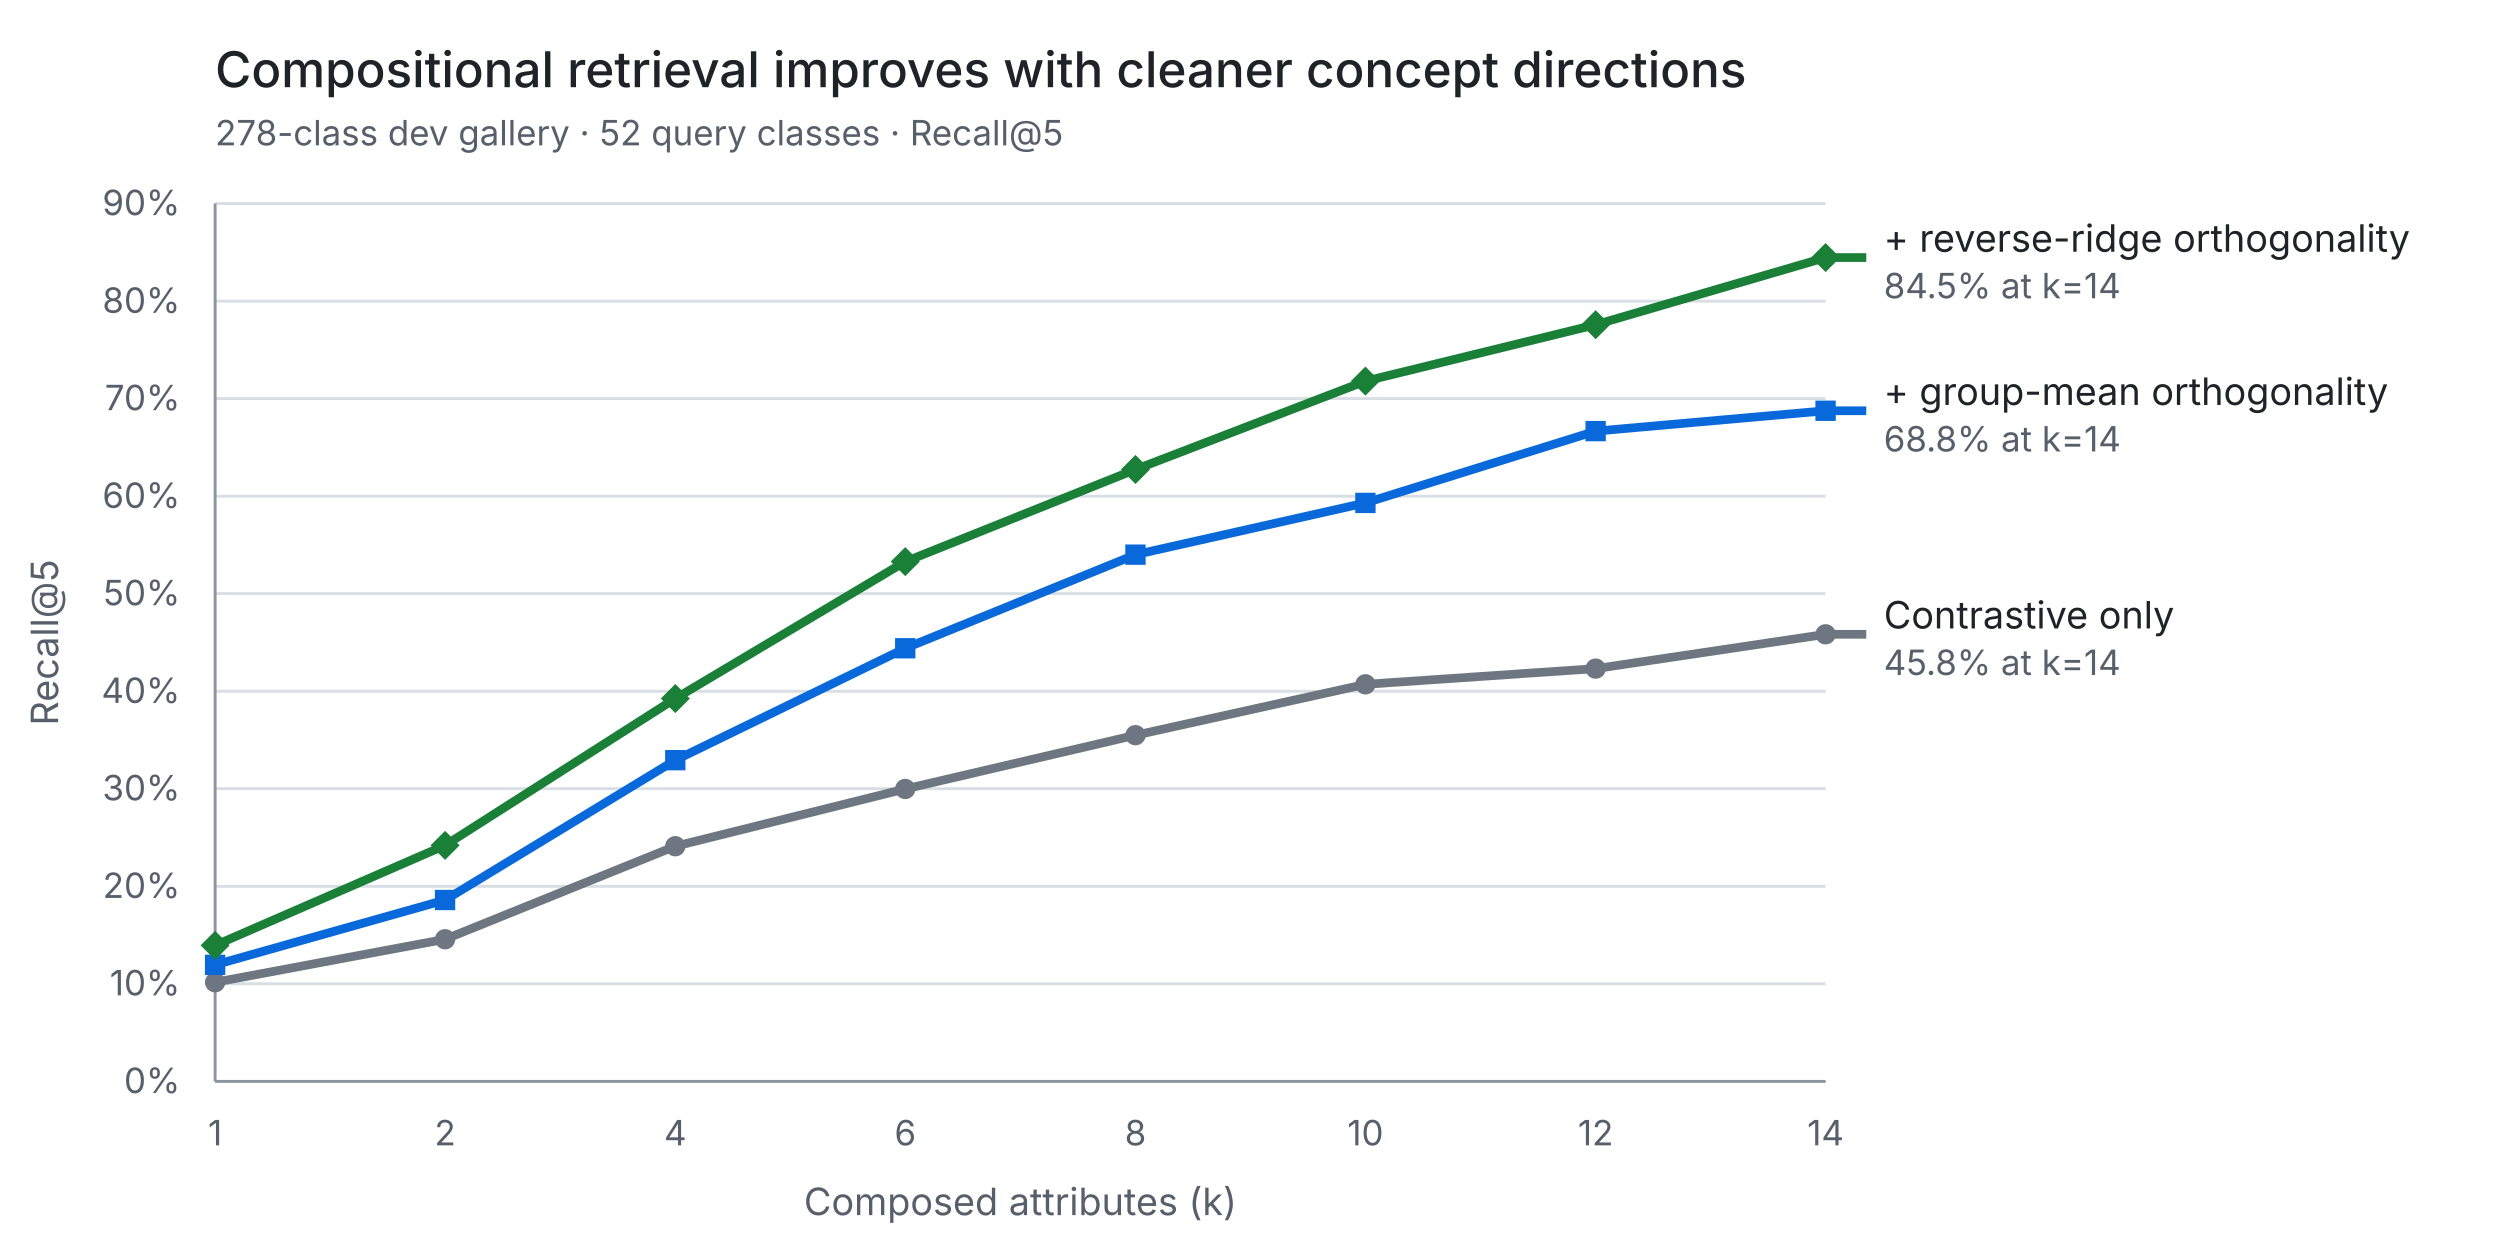
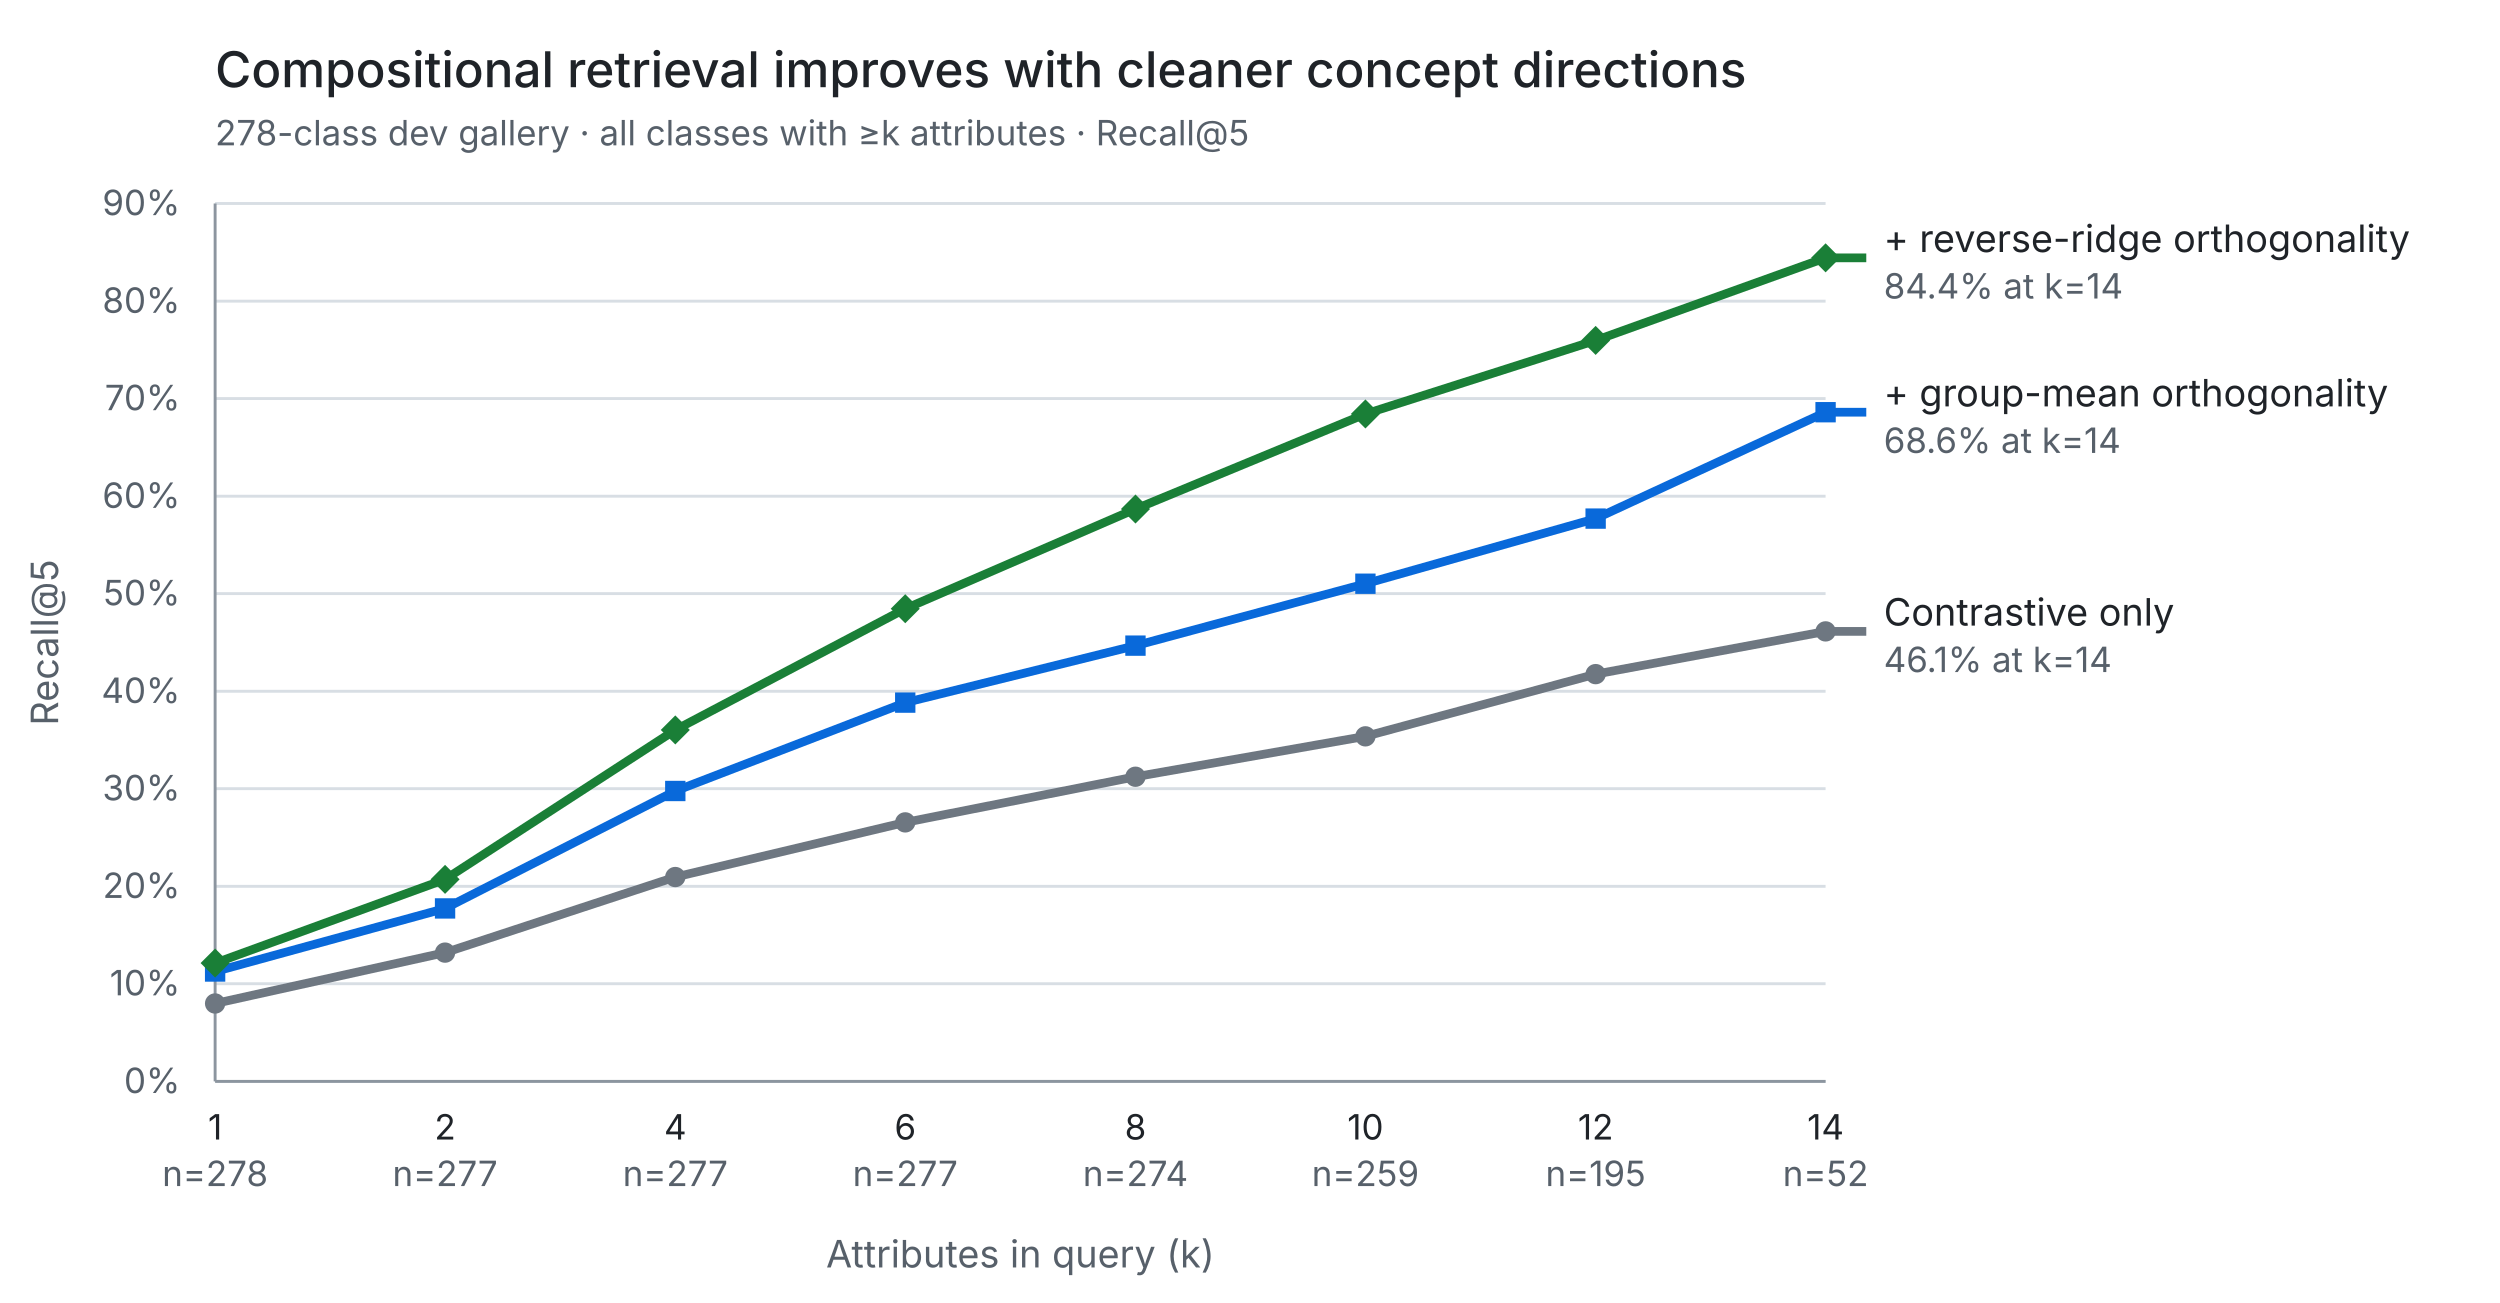
- <svg xmlns="http://www.w3.org/2000/svg" width="860" height="430" viewBox="0 0 860 430" role="img" aria-labelledby="title desc">
+ <svg xmlns="http://www.w3.org/2000/svg" width="860" height="448" viewBox="0 0 860 448" role="img" aria-labelledby="title desc">
  <style>
.text{fill:#1f2328;font-family:-apple-system,BlinkMacSystemFont,Segoe UI,sans-serif}
.muted{fill:#57606a}.grid{stroke:#d8dee4;stroke-width:1}.axis{stroke:#8c959f;stroke-width:1}
.contrastive{stroke:#6e7781}.point.contrastive{fill:#6e7781}
.groupmean{stroke:#0969da}.point.groupmean{fill:#0969da}
.reverse{stroke:#1a7f37}.point.reverse{fill:#1a7f37}
.series{fill:none;stroke-width:3}.point{stroke-width:0}
.label{font-size:13px}.small{font-size:12px}.title{font-size:17px;font-weight:500}
@media(prefers-color-scheme:dark){.text{fill:#e6edf3}.muted{fill:#9da7b1}.grid{stroke:#30363d}.axis{stroke:#6e7681}.contrastive{stroke:#9da7b1}.point.contrastive{fill:#9da7b1}.groupmean{stroke:#58a6ff}.point.groupmean{fill:#58a6ff}.reverse{stroke:#3fb950}.point.reverse{fill:#3fb950}}
</style>
  <text class="text title" x="74" y="30">Compositional retrieval improves with cleaner concept directions</text>
-   <text class="text muted small" x="74" y="50">278-class dev gallery · 52 query classes · Recall@5</text>
+   <text class="text muted small" x="74" y="50">278-class dev gallery · all classes with ≥k attributes · Recall@5</text>
  <line class="grid" x1="74" y1="372.0" x2="628" y2="372.0" />
  <text class="text muted small" x="62" y="376.0" text-anchor="end">0%</text>
  <line class="grid" x1="74" y1="338.4" x2="628" y2="338.4" />
  <text class="text muted small" x="62" y="342.4" text-anchor="end">10%</text>
  <line class="grid" x1="74" y1="304.9" x2="628" y2="304.9" />
  <text class="text muted small" x="62" y="308.9" text-anchor="end">20%</text>
  <line class="grid" x1="74" y1="271.3" x2="628" y2="271.3" />
  <text class="text muted small" x="62" y="275.3" text-anchor="end">30%</text>
  <line class="grid" x1="74" y1="237.8" x2="628" y2="237.8" />
  <text class="text muted small" x="62" y="241.8" text-anchor="end">40%</text>
  <line class="grid" x1="74" y1="204.2" x2="628" y2="204.2" />
  <text class="text muted small" x="62" y="208.2" text-anchor="end">50%</text>
  <line class="grid" x1="74" y1="170.7" x2="628" y2="170.7" />
  <text class="text muted small" x="62" y="174.7" text-anchor="end">60%</text>
  <line class="grid" x1="74" y1="137.1" x2="628" y2="137.1" />
  <text class="text muted small" x="62" y="141.1" text-anchor="end">70%</text>
  <line class="grid" x1="74" y1="103.6" x2="628" y2="103.6" />
  <text class="text muted small" x="62" y="107.6" text-anchor="end">80%</text>
  <line class="grid" x1="74" y1="70.0" x2="628" y2="70.0" />
  <text class="text muted small" x="62" y="74.0" text-anchor="end">90%</text>
  <line class="axis" x1="74" y1="70" x2="74" y2="372" />
  <line class="axis" x1="74" y1="372" x2="628" y2="372" />
-   <text class="text muted small" x="74.0" y="394" text-anchor="middle">1</text>
-   <text class="text muted small" x="153.1" y="394" text-anchor="middle">2</text>
-   <text class="text muted small" x="232.3" y="394" text-anchor="middle">4</text>
-   <text class="text muted small" x="311.4" y="394" text-anchor="middle">6</text>
-   <text class="text muted small" x="390.6" y="394" text-anchor="middle">8</text>
-   <text class="text muted small" x="469.7" y="394" text-anchor="middle">10</text>
-   <text class="text muted small" x="548.9" y="394" text-anchor="middle">12</text>
-   <text class="text muted small" x="628.0" y="394" text-anchor="middle">14</text>
-   <text class="text muted label" x="351.0" y="418" text-anchor="middle">Composed attributes (k)</text>
+   <text class="text small" x="74.0" y="392" text-anchor="middle">1</text>
+   <text class="text muted small" x="74.0" y="408" text-anchor="middle">n=278</text>
+   <text class="text small" x="153.1" y="392" text-anchor="middle">2</text>
+   <text class="text muted small" x="153.1" y="408" text-anchor="middle">n=277</text>
+   <text class="text small" x="232.3" y="392" text-anchor="middle">4</text>
+   <text class="text muted small" x="232.3" y="408" text-anchor="middle">n=277</text>
+   <text class="text small" x="311.4" y="392" text-anchor="middle">6</text>
+   <text class="text muted small" x="311.4" y="408" text-anchor="middle">n=277</text>
+   <text class="text small" x="390.6" y="392" text-anchor="middle">8</text>
+   <text class="text muted small" x="390.6" y="408" text-anchor="middle">n=274</text>
+   <text class="text small" x="469.7" y="392" text-anchor="middle">10</text>
+   <text class="text muted small" x="469.7" y="408" text-anchor="middle">n=259</text>
+   <text class="text small" x="548.9" y="392" text-anchor="middle">12</text>
+   <text class="text muted small" x="548.9" y="408" text-anchor="middle">n=195</text>
+   <text class="text small" x="628.0" y="392" text-anchor="middle">14</text>
+   <text class="text muted small" x="628.0" y="408" text-anchor="middle">n=52</text>
+   <text class="text muted label" x="351.0" y="436" text-anchor="middle">Attributes in query (k)</text>
  <text class="text muted label" transform="translate(20 221.0) rotate(-90)" text-anchor="middle">Recall@5</text>
-   <path class="series contrastive" d="M 74.0 337.9 L 153.1 323.1 L 232.3 291.1 L 311.4 271.4 L 390.6 252.9 L 469.7 235.4 L 548.9 230.0 L 628.0 218.2" />
-   <circle class="point contrastive" cx="74.0" cy="337.9" r="3.5" />
-   <circle class="point contrastive" cx="153.1" cy="323.1" r="3.5" />
-   <circle class="point contrastive" cx="232.3" cy="291.1" r="3.5" />
-   <circle class="point contrastive" cx="311.4" cy="271.4" r="3.5" />
-   <circle class="point contrastive" cx="390.6" cy="252.9" r="3.5" />
-   <circle class="point contrastive" cx="469.7" cy="235.4" r="3.5" />
-   <circle class="point contrastive" cx="548.9" cy="230.0" r="3.5" />
-   <circle class="point contrastive" cx="628.0" cy="218.2" r="3.5" />
-   <line class="series contrastive" x1="628" y1="218.2" x2="642" y2="218.2" />
-   <text class="text label" x="648" y="216.2">Contrastive only</text>
-   <text class="text muted small" x="648" y="232.2">45.8% at k=14</text>
-   <path class="series groupmean" d="M 74.0 331.9 L 153.1 309.6 L 232.3 261.5 L 311.4 223.0 L 390.6 190.8 L 469.7 173.0 L 548.9 148.3 L 628.0 141.3" />
-   <rect class="point groupmean" x="70.5" y="328.4" width="7" height="7" />
-   <rect class="point groupmean" x="149.6" y="306.1" width="7" height="7" />
-   <rect class="point groupmean" x="228.8" y="258.0" width="7" height="7" />
-   <rect class="point groupmean" x="307.9" y="219.5" width="7" height="7" />
-   <rect class="point groupmean" x="387.1" y="187.3" width="7" height="7" />
-   <rect class="point groupmean" x="466.2" y="169.5" width="7" height="7" />
-   <rect class="point groupmean" x="545.4" y="144.8" width="7" height="7" />
-   <rect class="point groupmean" x="624.5" y="137.8" width="7" height="7" />
-   <line class="series groupmean" x1="628" y1="141.3" x2="642" y2="141.3" />
-   <text class="text label" x="648" y="139.3">+ group-mean orthogonality</text>
-   <text class="text muted small" x="648" y="155.3">68.8% at k=14</text>
-   <path class="series reverse" d="M 74.0 325.2 L 153.1 290.8 L 232.3 240.3 L 311.4 193.2 L 390.6 161.5 L 469.7 131.1 L 548.9 111.7 L 628.0 88.6" />
-   <path class="point reverse" d="M 74.0 320.2 L 79.0 325.2 L 74.0 330.2 L 69.0 325.2 Z" />
-   <path class="point reverse" d="M 153.1 285.8 L 158.1 290.8 L 153.1 295.8 L 148.1 290.8 Z" />
-   <path class="point reverse" d="M 232.3 235.3 L 237.3 240.3 L 232.3 245.3 L 227.3 240.3 Z" />
-   <path class="point reverse" d="M 311.4 188.2 L 316.4 193.2 L 311.4 198.2 L 306.4 193.2 Z" />
-   <path class="point reverse" d="M 390.6 156.5 L 395.6 161.5 L 390.6 166.5 L 385.6 161.5 Z" />
-   <path class="point reverse" d="M 469.7 126.1 L 474.7 131.1 L 469.7 136.1 L 464.7 131.1 Z" />
-   <path class="point reverse" d="M 548.9 106.7 L 553.9 111.7 L 548.9 116.7 L 543.9 111.7 Z" />
-   <path class="point reverse" d="M 628.0 83.6 L 633.0 88.6 L 628.0 93.6 L 623.0 88.6 Z" />
-   <line class="series reverse" x1="628" y1="88.6" x2="642" y2="88.6" />
-   <text class="text label" x="648" y="86.6">+ reverse-ridge orthogonality</text>
-   <text class="text muted small" x="648" y="102.6">84.5% at k=14</text>
+   <path class="series contrastive" d="M 74.0 345.2 L 153.1 327.7 L 232.3 301.7 L 311.4 282.9 L 390.6 267.2 L 469.7 253.3 L 548.9 231.9 L 628.0 217.2" />
+   <circle class="point contrastive" cx="74.0" cy="345.2" r="3.5" />
+   <circle class="point contrastive" cx="153.1" cy="327.7" r="3.5" />
+   <circle class="point contrastive" cx="232.3" cy="301.7" r="3.5" />
+   <circle class="point contrastive" cx="311.4" cy="282.9" r="3.5" />
+   <circle class="point contrastive" cx="390.6" cy="267.2" r="3.5" />
+   <circle class="point contrastive" cx="469.7" cy="253.3" r="3.5" />
+   <circle class="point contrastive" cx="548.9" cy="231.9" r="3.5" />
+   <circle class="point contrastive" cx="628.0" cy="217.2" r="3.5" />
+   <line class="series contrastive" x1="628" y1="217.2" x2="642" y2="217.2" />
+   <text class="text label" x="648" y="215.2">Contrastive only</text>
+   <text class="text muted small" x="648" y="231.2">46.1% at k=14</text>
+   <path class="series groupmean" d="M 74.0 334.2 L 153.1 312.5 L 232.3 272.1 L 311.4 241.7 L 390.6 222.1 L 469.7 200.8 L 548.9 178.4 L 628.0 141.8" />
+   <rect class="point groupmean" x="70.5" y="330.7" width="7" height="7" />
+   <rect class="point groupmean" x="149.6" y="309.0" width="7" height="7" />
+   <rect class="point groupmean" x="228.8" y="268.6" width="7" height="7" />
+   <rect class="point groupmean" x="307.9" y="238.2" width="7" height="7" />
+   <rect class="point groupmean" x="387.1" y="218.6" width="7" height="7" />
+   <rect class="point groupmean" x="466.2" y="197.3" width="7" height="7" />
+   <rect class="point groupmean" x="545.4" y="174.9" width="7" height="7" />
+   <rect class="point groupmean" x="624.5" y="138.3" width="7" height="7" />
+   <line class="series groupmean" x1="628" y1="141.8" x2="642" y2="141.8" />
+   <text class="text label" x="648" y="139.8">+ group-mean orthogonality</text>
+   <text class="text muted small" x="648" y="155.8">68.6% at k=14</text>
+   <path class="series reverse" d="M 74.0 331.3 L 153.1 302.5 L 232.3 251.1 L 311.4 209.4 L 390.6 175.1 L 469.7 142.4 L 548.9 117.1 L 628.0 88.7" />
+   <path class="point reverse" d="M 74.0 326.3 L 79.0 331.3 L 74.0 336.3 L 69.0 331.3 Z" />
+   <path class="point reverse" d="M 153.1 297.5 L 158.1 302.5 L 153.1 307.5 L 148.1 302.5 Z" />
+   <path class="point reverse" d="M 232.3 246.1 L 237.3 251.1 L 232.3 256.1 L 227.3 251.1 Z" />
+   <path class="point reverse" d="M 311.4 204.4 L 316.4 209.4 L 311.4 214.4 L 306.4 209.4 Z" />
+   <path class="point reverse" d="M 390.6 170.1 L 395.6 175.1 L 390.6 180.1 L 385.6 175.1 Z" />
+   <path class="point reverse" d="M 469.7 137.4 L 474.7 142.4 L 469.7 147.4 L 464.7 142.4 Z" />
+   <path class="point reverse" d="M 548.9 112.1 L 553.9 117.1 L 548.9 122.1 L 543.9 117.1 Z" />
+   <path class="point reverse" d="M 628.0 83.7 L 633.0 88.7 L 628.0 93.7 L 623.0 88.7 Z" />
+   <line class="series reverse" x1="628" y1="88.7" x2="642" y2="88.7" />
+   <text class="text label" x="648" y="86.7">+ reverse-ridge orthogonality</text>
+   <text class="text muted small" x="648" y="102.7">84.4% at k=14</text>
</svg>
